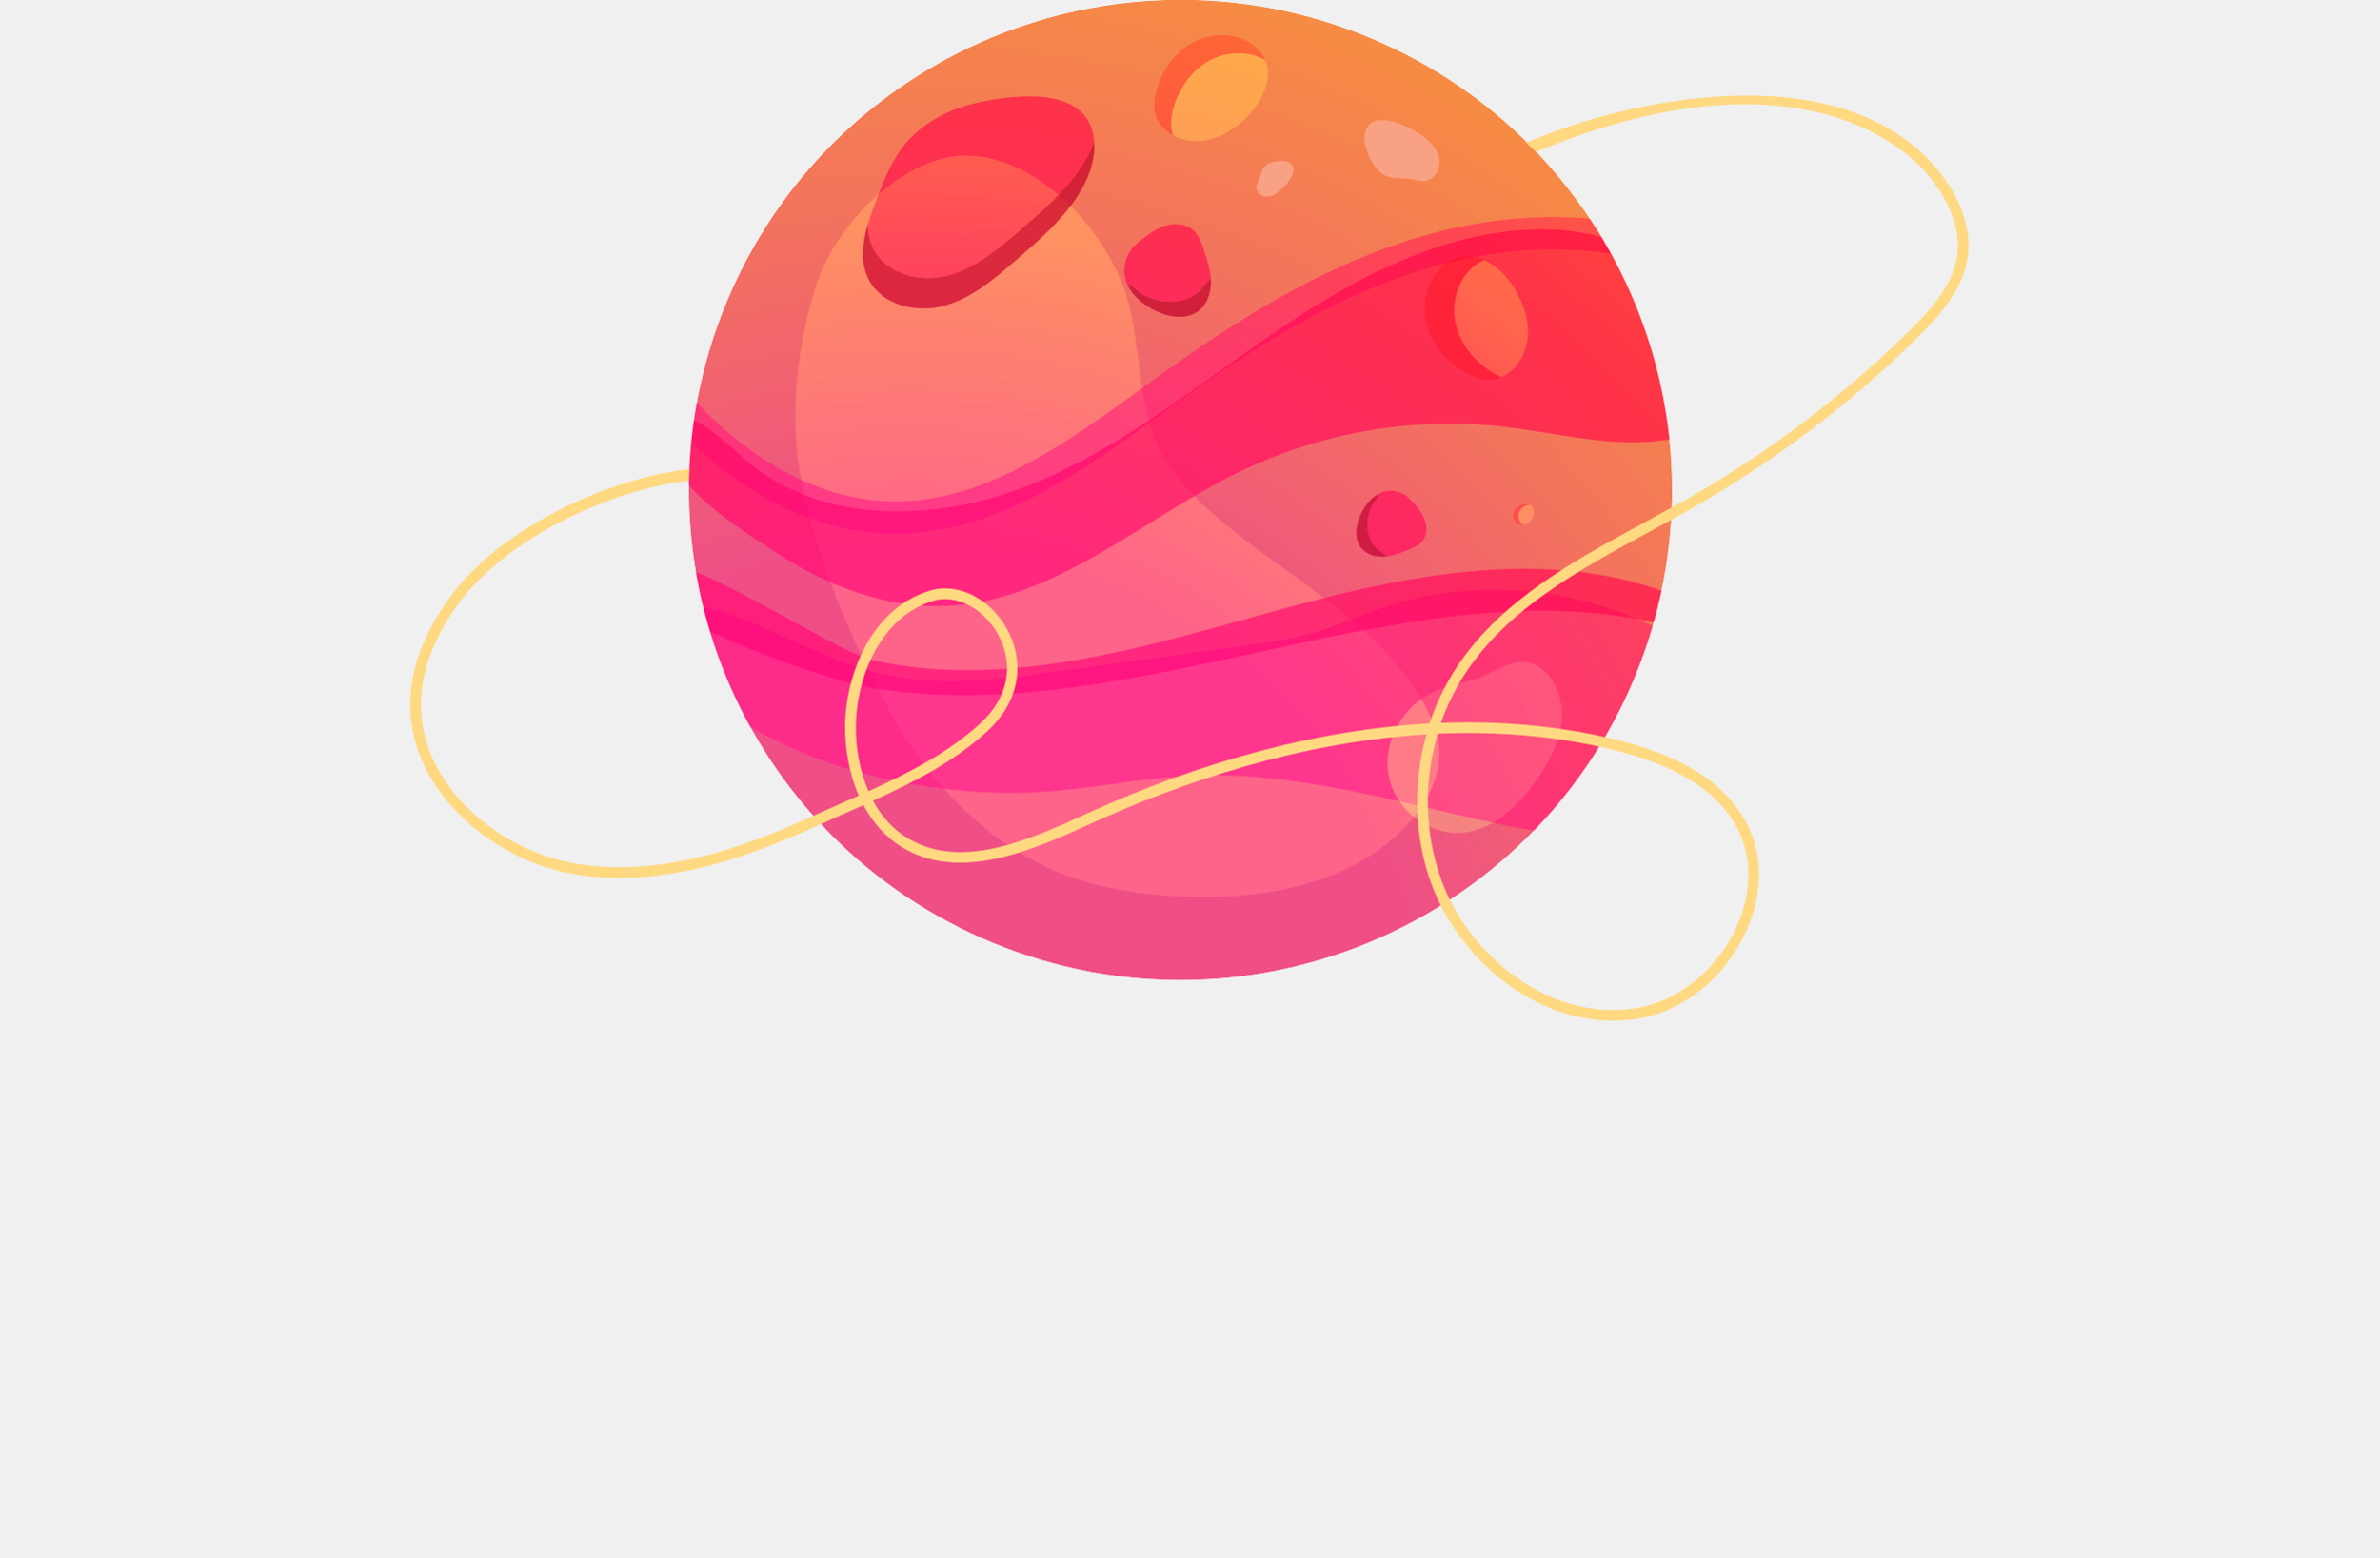
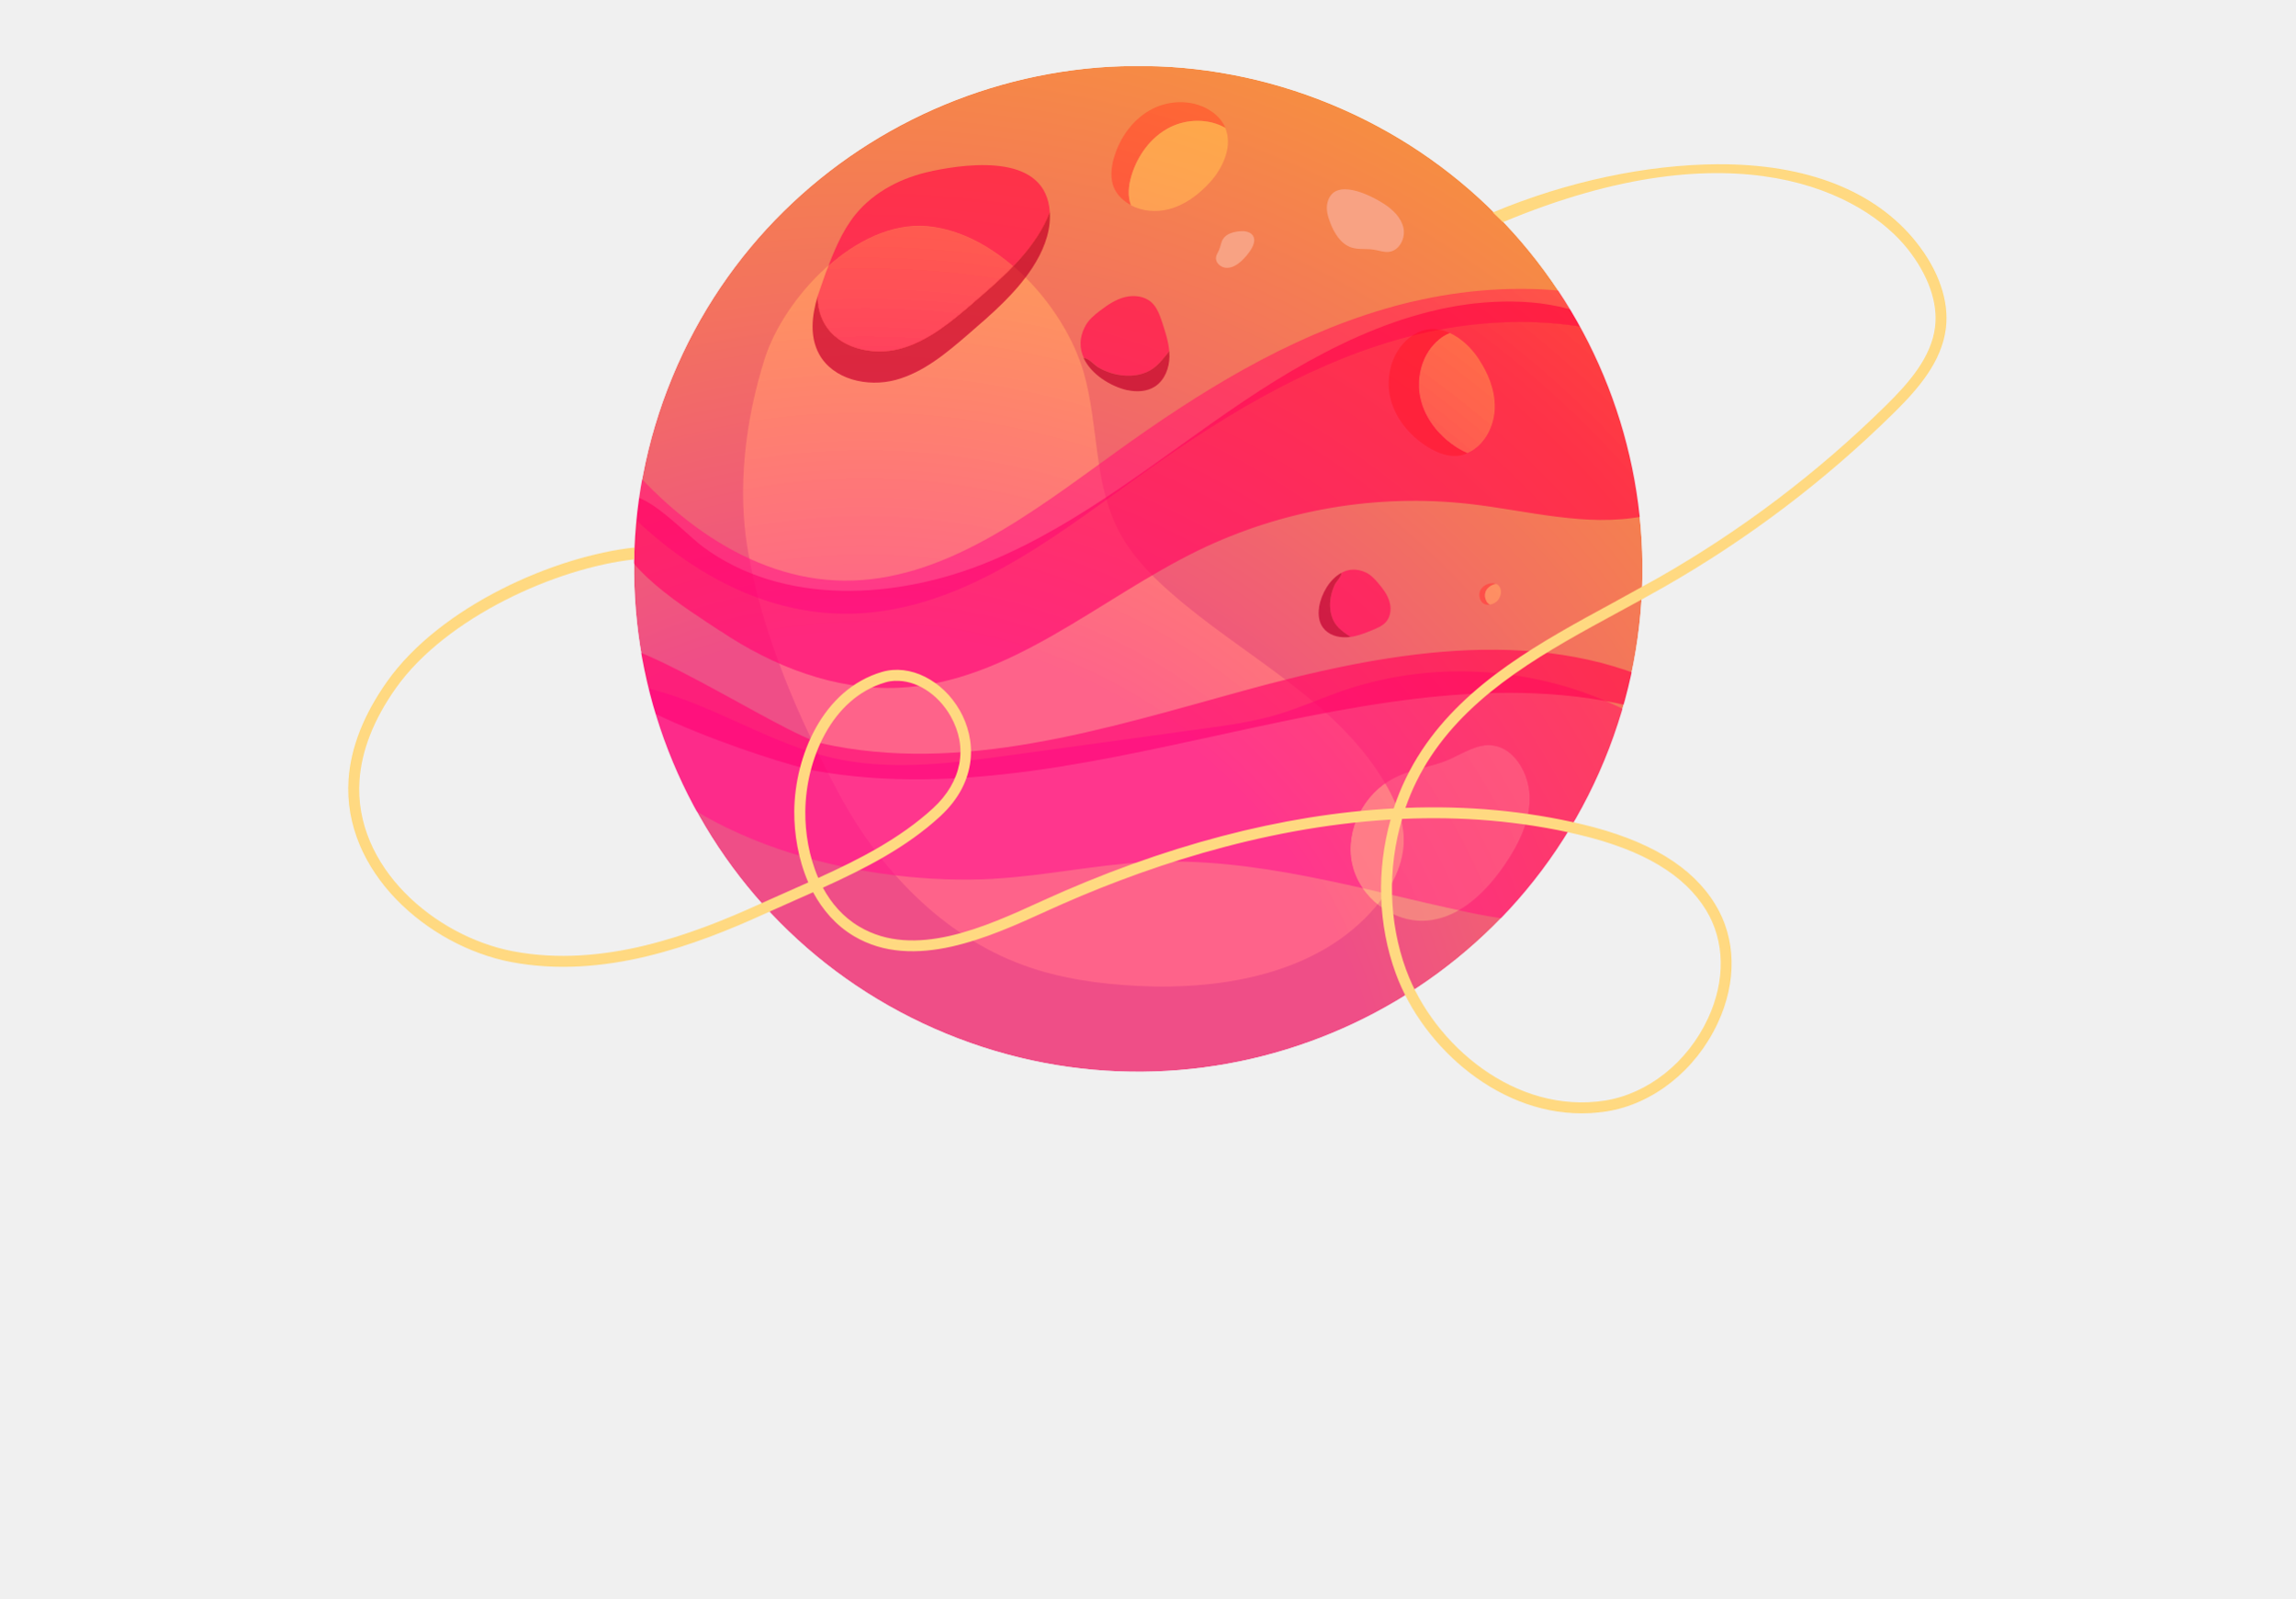
- <svg xmlns="http://www.w3.org/2000/svg" width="145" height="95" viewBox="0 0 145 145" fill="none">
+ <svg xmlns="http://www.w3.org/2000/svg" width="145" height="101" viewBox="0 -6 145 145" fill="none">
  <g clip-path="url(#C)">
    <mask id="A" maskUnits="userSpaceOnUse" x="25" y="-1" width="93" height="93">
      <path d="M113.932 62.982c9.622-23.29-1.503-49.951-24.849-59.551S39.009 4.93 29.387 28.22s1.503 49.951 24.849 59.551 50.073-1.499 59.696-24.789z" fill="#fff" />
    </mask>
    <g mask="url(#A)">
      <path d="M113.932 62.982c9.622-23.29-1.503-49.951-24.849-59.551S39.009 4.93 29.387 28.22s1.503 49.951 24.849 59.551 50.073-1.499 59.696-24.789z" fill="url(#B)" />
      <g style="mix-blend-mode:overlay">
        <path d="M97.25 30.133c-.437-1.924.169-4.105 1.7-5.354.318-.258.636-.446.964-.575-1.173-.535-2.485-.526-3.707.466-1.531 1.249-2.127 3.431-1.7 5.354.437 1.924 1.799 3.56 3.499 4.581.875.526 1.908.902 2.902.704.209-.04.408-.119.607-.208a7.87 7.87 0 0 1-.766-.387c-1.699-1.011-3.061-2.657-3.498-4.581z" fill="#f15b60" />
        <path d="M103.999 30.916c.01-1.577-.617-3.094-1.491-4.402-.656-.982-1.581-1.854-2.594-2.31-.328.129-.646.317-.964.575-1.531 1.249-2.127 3.431-1.7 5.354s1.799 3.56 3.498 4.581c.249.149.507.278.766.387l.377-.188c1.352-.803 2.098-2.429 2.108-3.996z" fill="#f8a283" />
      </g>
      <path opacity=".59" d="M94.864 64.57c-2.763 1.418-4.463 4.74-3.817 7.774s3.688 5.414 6.789 5.166c2.982-.238 5.367-2.578 7.057-5.047 1.272-1.864 2.336-3.996 2.266-6.247-.079-2.39-1.829-5.126-4.433-4.541-1.232.278-2.445 1.14-3.677 1.527-1.401.446-2.863.694-4.185 1.368z" fill="#f8a283" />
      <g style="mix-blend-mode:overlay">
        <path d="M66.695 27.743c1.362 4.69.904 9.896 3.111 14.258 1.113 2.191 2.823 4.016 4.662 5.642 6.699 5.939 15.486 9.995 19.82 17.818.785 1.418 1.412 2.975 1.451 4.601.05 2.29-1.083 4.462-2.564 6.207-5.069 5.989-13.727 7.566-21.569 7.169-3.529-.178-7.067-.674-10.377-1.884-7.316-2.677-13.051-8.696-16.719-15.547-3.668-6.861-6.938-14.377-8.26-22.042-.984-5.721-.229-11.879 1.521-17.411 1.759-5.563 8.3-12.603 14.711-12.057 6.511.555 12.504 7.367 14.214 13.257v-.01z" fill="#f8a283" />
      </g>
      <g style="mix-blend-mode:overlay">
        <path d="M42.949 61.436c12.663 2.836 25.704-1.329 38.218-4.769s26.36-6.068 38.079-.516c1.302.615 2.674 2.4 1.491 3.223-24.899-8.964-52.312 9.192-78.374 4.551-3.24-.575-23.656-7.189-20.615-11.323 1.948-2.647 17.524 8.002 21.201 8.825v.01z" fill="#ee3372" />
      </g>
      <g style="mix-blend-mode:overlay">
        <path d="M58.574 73.712c4.632-.258 9.184-1.269 13.816-1.507 9.83-.506 19.452 2.469 29.083 4.531 4.94 1.061 10.755 1.666 14.423-1.805 2.862-2.707 3.389-7 3.657-10.927.07-.972.12-1.983-.288-2.866-.477-1.021-1.491-1.676-2.485-2.221-8.021-4.393-17.911-5.235-26.559-2.261-1.998.684-3.936 1.567-5.964 2.172-2.197.654-4.473.962-6.739 1.279l-17.394 2.39c-5.119.704-10.357 1.408-15.436.416-6.56-1.269-12.216-5.573-18.756-6.723-5.208-.922-4.036 2.162-1.481 5.344 7.475 9.301 22.762 12.831 34.143 12.186l-.02-.01z" fill="#ef4683" />
      </g>
      <g style="mix-blend-mode:overlay">
        <path d="M21.996 34.228c5.487 7.466 13.637 13.852 22.921 13.941 9.612.099 17.852-6.366 25.644-11.978 7.355-5.305 15.198-10.193 23.905-12.741 8.718-2.548 18.468-2.558 26.539 1.596" stroke="#ef4683" stroke-width="3" stroke-miterlimit="10" />
      </g>
      <g style="mix-blend-mode:overlay">
        <path d="M33.745 51.233c4.781 3.213 10.437 5.424 16.202 5.156 10.069-.466 18.13-8.071 27.185-12.474a44.9 44.9 0 0 1 24.551-4.204c5.268.595 10.585 2.132 15.794 1.12.825-.159 1.719-.436 2.177-1.14.367-.555.387-1.269.397-1.944.04-3.698.03-7.635-1.958-10.748-2.405-3.778-7.157-5.414-11.629-5.622-9.095-.416-17.703 3.956-25.257 9.023-7.544 5.077-14.621 11.036-23.03 14.526-8.399 3.49-18.756 4.065-26.052-1.358-1.978-1.477-7.862-8.061-7.902-2.162-.03 3.937 6.669 7.922 9.512 9.836l.01-.01z" fill="#ee3372" />
      </g>
      <g style="mix-blend-mode:overlay">
        <path d="M71.049 9.935c.547-1.834 1.759-3.51 3.469-4.383 1.56-.793 3.528-.823 5.039.04-.219-.526-.596-1.001-1.163-1.418-1.541-1.13-3.747-1.17-5.457-.297s-2.922 2.548-3.469 4.383c-.278.942-.388 2.003.04 2.885.149.307.358.585.606.823.268.258.566.476.885.644-.328-.843-.219-1.805.04-2.677h.01z" fill="#f15b60" />
        <path d="M78.175 10.52c1.242-1.378 2.047-3.332 1.372-4.918-1.511-.863-3.479-.833-5.039-.04-1.71.873-2.922 2.548-3.469 4.383-.258.873-.368 1.844-.04 2.677 1.014.535 2.256.644 3.379.367 1.481-.367 2.763-1.329 3.787-2.459l.01-.01z" fill="#f8a283" />
      </g>
      <g style="mix-blend-mode:overlay">
        <path d="M103.214 48.487a1 1 0 0 1 .019-.962c.169-.278.507-.496.885-.555a.96.96 0 0 0-.398-.059c-.417.02-.815.258-.994.565s-.168.664-.019.962c.079.159.198.307.397.377.07.02.139.04.219.04l.238-.01a.75.75 0 0 1-.347-.357z" fill="#f15b60" />
        <path d="M104.545 47.773c.03-.317-.089-.664-.417-.803-.378.05-.716.278-.885.555-.179.307-.169.664-.02.962a.68.68 0 0 0 .348.357c.249-.04.477-.169.646-.327.209-.218.309-.486.338-.744h-.01z" fill="#f8a283" />
      </g>
      <g style="mix-blend-mode:multiply">
        <path d="M56.716 21.457c-1.998 1.715-4.085 3.48-6.63 4.174-2.544.684-5.675-.04-6.938-2.36-.407-.744-.566-1.547-.586-2.37-.517 1.785-.716 3.619.139 5.206 1.252 2.31 4.393 3.044 6.938 2.36s4.632-2.449 6.63-4.174c2.117-1.825 4.264-3.679 5.795-6.019.905-1.398 1.59-2.995 1.581-4.66 0-.129 0-.248-.02-.377-.278.773-.676 1.507-1.123 2.201-1.521 2.34-3.668 4.194-5.795 6.019h.01z" fill="#dc4a9a" />
      </g>
      <g style="mix-blend-mode:overlay">
        <path d="M52.909 9.529c-2.634.545-5.178 1.824-6.878 3.897-1.272 1.557-2.018 3.47-2.733 5.354l-.736 2.122c.01.823.179 1.626.587 2.37 1.252 2.31 4.393 3.044 6.938 2.36s4.632-2.459 6.63-4.174c2.117-1.824 4.264-3.679 5.795-6.019.447-.684.845-1.428 1.123-2.201-.338-5.196-6.948-4.512-10.715-3.718l-.01.01z" fill="#ee3372" />
      </g>
      <g style="mix-blend-mode:overlay">
        <path d="M68.037 27.327a5.67 5.67 0 0 0 2.217.724c.964.099 1.978-.069 2.763-.635.417-.307.755-.704 1.093-1.11l.358-.476c-.08-.892-.368-1.755-.646-2.608-.219-.655-.457-1.339-.974-1.805-.636-.565-1.58-.674-2.405-.466s-1.551.694-2.227 1.21c-.537.406-1.074.853-1.382 1.448-.547 1.041-.507 2.023-.109 2.875.378-.069.994.654 1.332.843h-.02z" fill="#ee3372" />
      </g>
      <g style="mix-blend-mode:multiply">
        <path d="M70.681 29.389c.845.188 1.779.139 2.505-.337.885-.585 1.302-1.695 1.302-2.746l-.02-.476a4.27 4.27 0 0 1-.358.476c-.328.397-.666.803-1.093 1.11-.785.565-1.799.734-2.763.635a5.46 5.46 0 0 1-2.216-.724c-.328-.188-.954-.912-1.332-.843.686 1.467 2.415 2.558 3.976 2.915v-.01z" fill="#dc4a9a" />
      </g>
      <g style="mix-blend-mode:overlay">
        <path d="M89.507 47.009c-.268.526-.418 1.111-.447 1.696-.03.724.139 1.487.596 2.052.249.307.567.536.885.773.119.089.239.178.378.248.666-.099 1.312-.347 1.938-.605.487-.198.994-.407 1.322-.813.398-.506.447-1.22.249-1.834-.189-.615-.586-1.14-1.004-1.626-.328-.387-.686-.773-1.153-.982-.815-.367-1.551-.297-2.177.04.07.278-.447.773-.576 1.031l-.01.02z" fill="#ee3372" />
      </g>
      <g style="mix-blend-mode:multiply">
        <path d="M88.065 49.082c-.109.645-.03 1.349.358 1.864.477.645 1.332.902 2.137.863.119 0 .239-.02.358-.04-.129-.069-.258-.159-.378-.248-.318-.228-.636-.466-.885-.773-.457-.565-.626-1.329-.596-2.053.03-.595.189-1.17.447-1.696.129-.258.646-.764.577-1.031-1.083.575-1.829 1.924-2.028 3.113h.01z" fill="#dc4a9a" />
      </g>
      <path d="M88.811 12.414c-.129.575.03 1.18.239 1.735.368.982.974 1.993 1.968 2.31.646.198 1.342.079 2.008.188.457.069.914.258 1.382.198.944-.119 1.511-1.249 1.302-2.181s-.954-1.646-1.759-2.171c-1.203-.783-4.582-2.499-5.139-.079zm-7.107 2.677c-.278-.149-.606-.139-.914-.109-.547.059-1.143.228-1.441.694-.189.298-.219.674-.358.992-.099.228-.249.436-.278.674-.07.496.437.932.944.952s.964-.268 1.342-.605c.557-.506 1.879-2.003.716-2.608l-.01.01z" fill="#f8a283" />
    </g>
    <path d="M112.626 94.98c-7.991.416-15.108-5.87-17.603-12.652-1.63-4.452-1.759-9.41-.477-13.981-11.908.714-22.99 4.551-31.24 8.319-5.069 2.31-12.007 5.483-17.444 2.251-1.64-.972-2.843-2.39-3.698-3.976l-1.59.704-2.753 1.23c-6.332 2.885-14.661 5.999-23.06 4.393C7.226 79.819-.547 73.077.03 64.698c.199-2.885 1.372-5.87 3.479-8.855 4.861-6.881 15.287-11.413 22.454-12.176l-.03 1.081c-7.047.754-17.086 5.275-21.609 11.671-2.008 2.836-3.111 5.652-3.3 8.359-.547 7.833 6.809 14.159 13.926 15.518 8.121 1.547 16.261-1.497 22.454-4.323l2.763-1.23 1.561-.694c-.915-2.102-1.282-4.422-1.272-6.445.04-4.978 2.554-11.066 7.962-12.652 2.525-.744 5.497.744 7.067 3.52 1.431 2.519 1.71 6.346-1.779 9.569-3.071 2.836-6.849 4.759-10.655 6.485.765 1.418 1.849 2.677 3.3 3.53 4.99 2.965 11.391.049 16.52-2.3 11.053-5.047 21.857-7.873 31.956-8.418a22.21 22.21 0 0 1 2.545-5.265c4.105-6.207 10.854-9.866 17.375-13.406l4.095-2.261a99.84 99.84 0 0 0 20.654-15.647c2.108-2.072 4.095-4.373 4.433-7.08.279-2.221-.616-4.74-2.494-7.109-3.996-5.007-15.546-11.274-36.698-2.419l-.914-.882c6.739-2.826 13.965-4.333 20.376-4.373 8.071-.04 14.293 2.4 18.011 7.05 2.057 2.578 3.012 5.364 2.703 7.843-.377 3.014-2.484 5.463-4.721 7.665-6.232 6.148-13.249 11.462-20.863 15.805-1.352.773-2.724 1.517-4.115 2.271-6.411 3.48-13.051 7.08-17.017 13.088a20.85 20.85 0 0 0-2.306 4.67c5.596-.218 10.963.278 16.033 1.487 6.023 1.438 9.979 3.817 12.086 7.288 1.879 3.084 1.958 6.99.219 10.729-1.988 4.283-5.854 7.357-10.099 8.031-.507.079-1.014.129-1.52.159h.019zM95.59 68.288c-1.322 4.452-1.233 9.331.368 13.693 2.505 6.832 9.929 13.128 18.03 11.859 3.916-.625 7.505-3.48 9.353-7.466 1.591-3.431 1.531-7-.169-9.796-1.968-3.233-5.715-5.463-11.47-6.842-5.407-1.289-10.844-1.686-16.122-1.448h.01zM49.579 55.755c-.288.02-.577.059-.865.149-4.93 1.448-7.216 7.08-7.256 11.71-.02 1.894.328 4.075 1.173 6.029 3.747-1.696 7.435-3.589 10.417-6.326 2.604-2.4 3.2-5.513 1.59-8.349-1.173-2.062-3.191-3.302-5.069-3.203l.01-.01z" fill="#ffd981" />
  </g>
  <defs>
    <radialGradient id="B" cx="0" cy="0" r="1" gradientUnits="userSpaceOnUse" gradientTransform="translate(46.5367 98.5207) rotate(-2.9528) scale(152.076 151.707)">
      <stop offset=".31" stop-color="#ef4e87" />
      <stop offset=".52" stop-color="#f3735d" />
      <stop offset=".72" stop-color="#f7923d" />
      <stop offset=".89" stop-color="#faa429" />
      <stop offset="1" stop-color="#fbab22" />
    </radialGradient>
    <clipPath id="C">
      <path fill="#fff" d="M0 0h145v145H0z" />
    </clipPath>
  </defs>
</svg>
